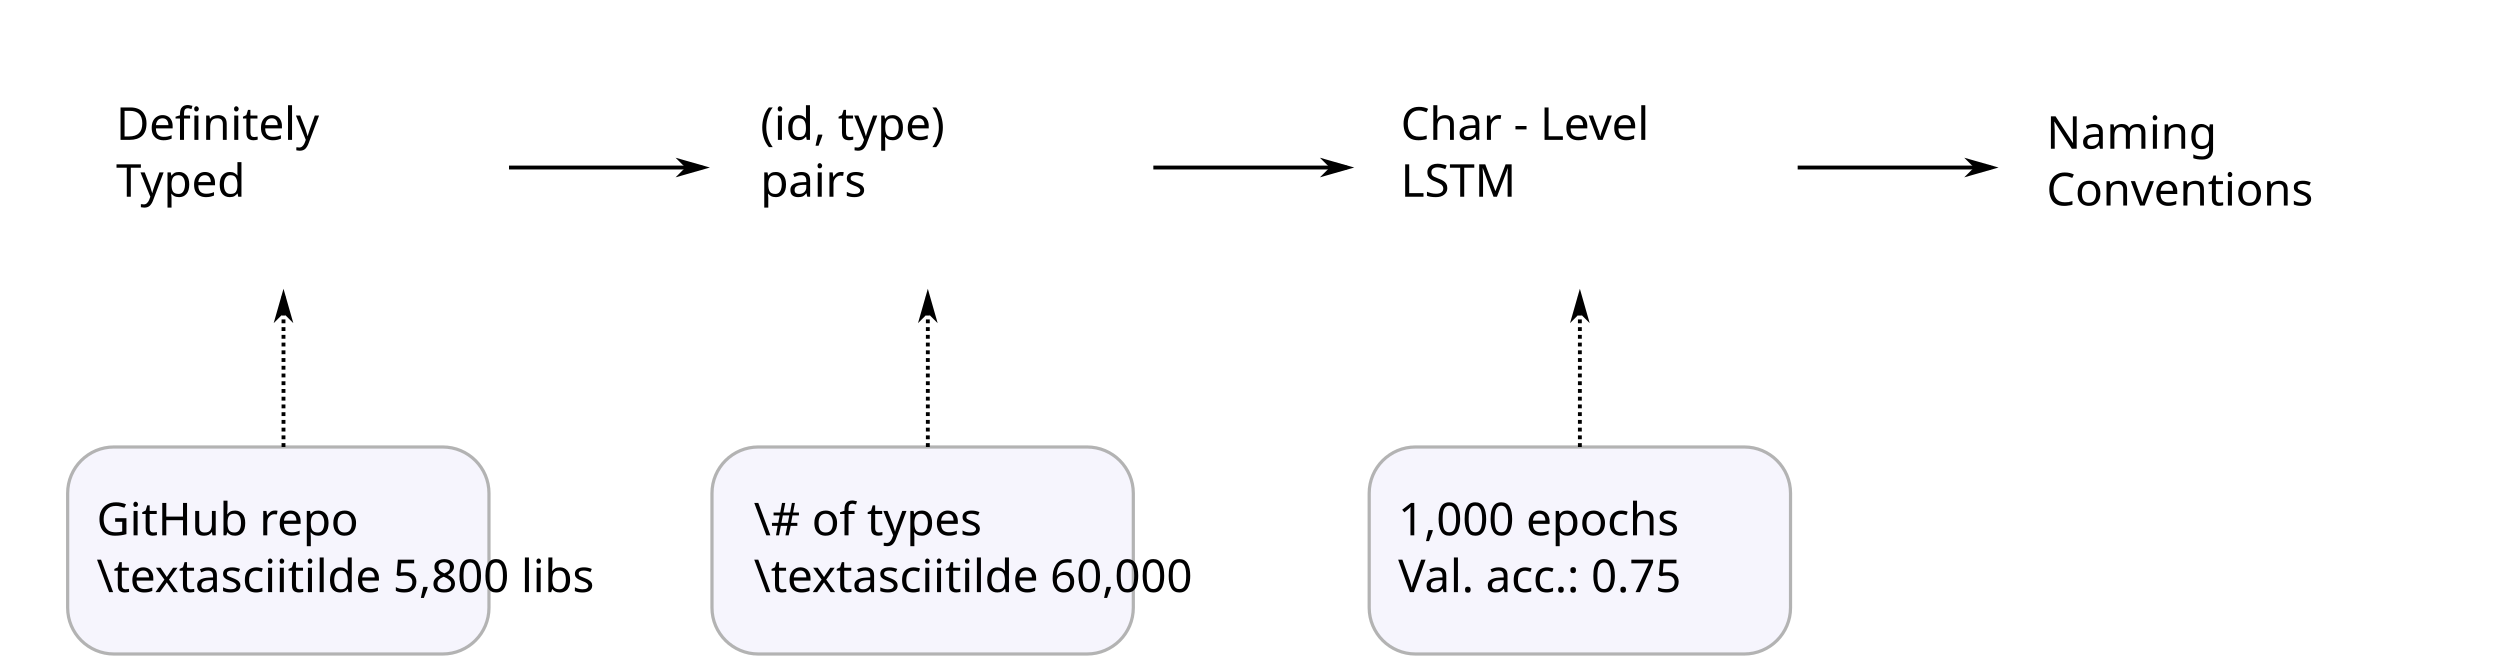
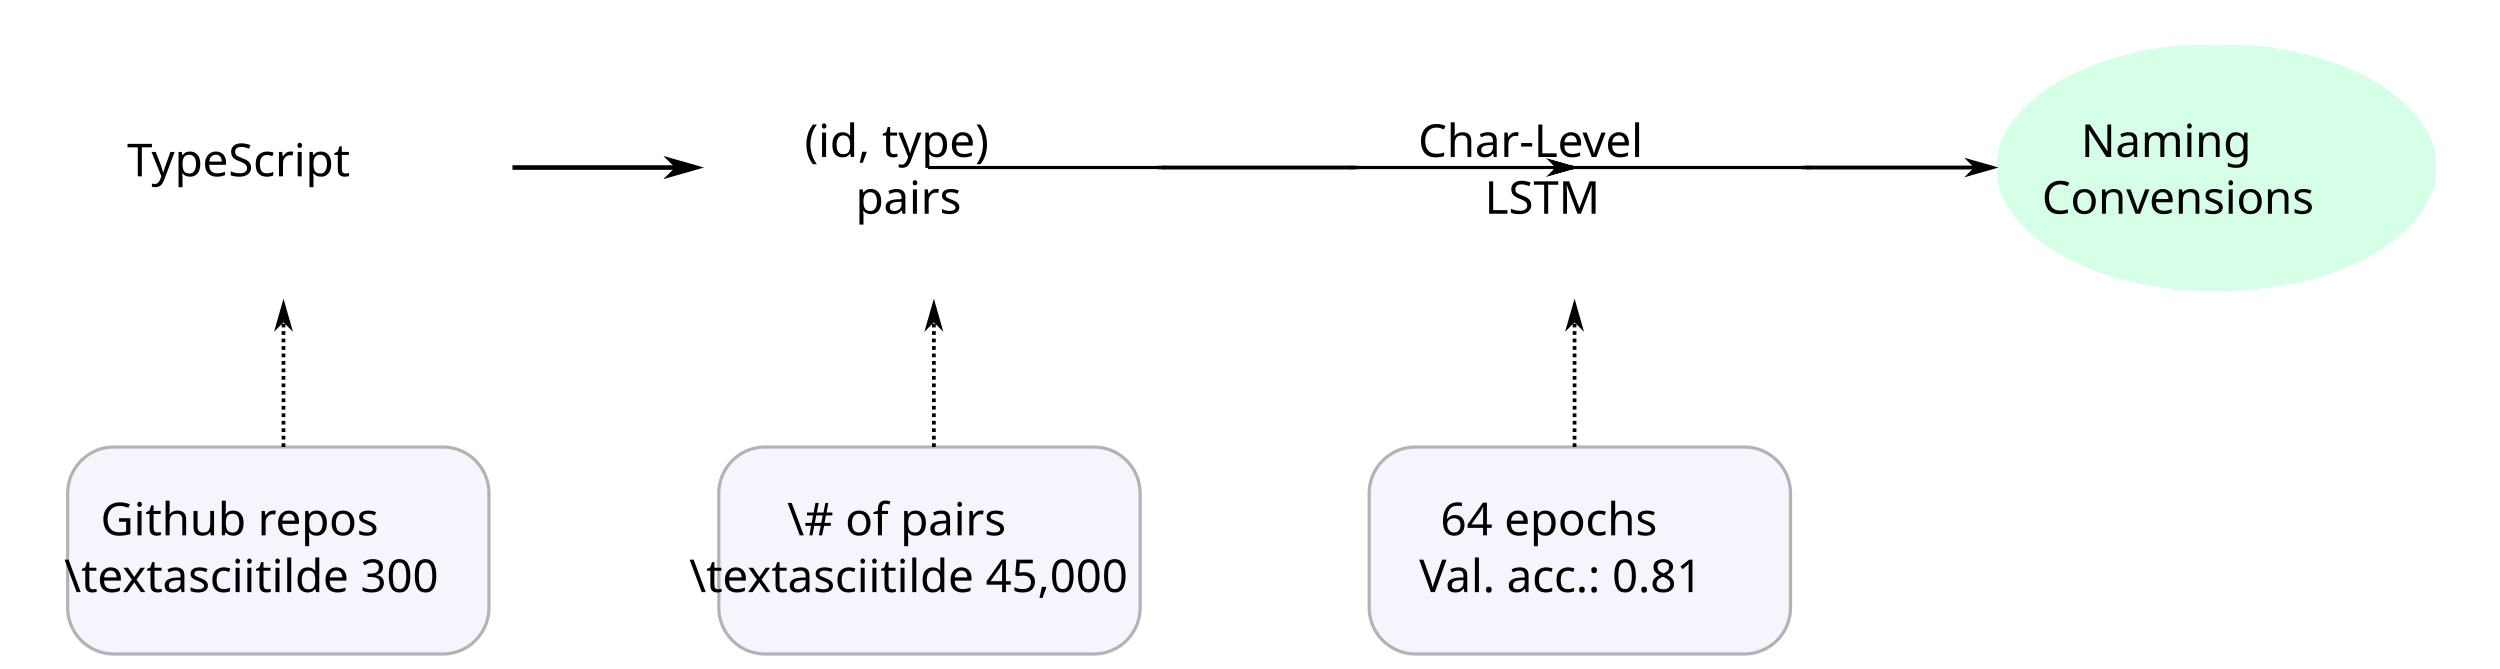
- <svg xmlns="http://www.w3.org/2000/svg" width="194mm" height="51.875mm" viewBox="0 0 194 51.875" version="1.1" id="svg8">
+ <svg xmlns="http://www.w3.org/2000/svg" id="svg8" version="1.1" viewBox="0 0 194 51.875" height="51.875mm" width="194mm">
  <defs id="defs2">
-     <marker style="overflow:visible" id="marker11357" refX="0" refY="0" orient="auto">
-       <path transform="matrix(-0.4,0,0,-0.4,-4,0)" style="fill:#000000;fill-opacity:1;fill-rule:evenodd;stroke:#000000;stroke-width:1pt;stroke-opacity:1" d="M 0,0 5,-5 -12.5,0 5,5 Z" id="path11355" />
-     </marker>
-     <marker style="overflow:visible" id="marker11039" refX="0" refY="0" orient="auto">
-       <path transform="matrix(-0.4,0,0,-0.4,-4,0)" style="fill:#000000;fill-opacity:1;fill-rule:evenodd;stroke:#000000;stroke-width:1pt;stroke-opacity:1" d="M 0,0 5,-5 -12.5,0 5,5 Z" id="path11037" />
-     </marker>
-     <marker style="overflow:visible" id="marker10735" refX="0" refY="0" orient="auto">
-       <path transform="matrix(-0.4,0,0,-0.4,-4,0)" style="fill:#000000;fill-opacity:1;fill-rule:evenodd;stroke:#000000;stroke-width:1pt;stroke-opacity:1" d="M 0,0 5,-5 -12.5,0 5,5 Z" id="path10733" />
-     </marker>
-     <marker style="overflow:visible" id="marker10437" refX="0" refY="0" orient="auto">
-       <path transform="matrix(-0.4,0,0,-0.4,-4,0)" style="fill:#000000;fill-opacity:1;fill-rule:evenodd;stroke:#000000;stroke-width:1pt;stroke-opacity:1" d="M 0,0 5,-5 -12.5,0 5,5 Z" id="path10435" />
-     </marker>
-     <marker style="overflow:visible" id="marker10121" refX="0" refY="0" orient="auto">
-       <path transform="matrix(-0.4,0,0,-0.4,-4,0)" style="fill:#000000;fill-opacity:1;fill-rule:evenodd;stroke:#000000;stroke-width:1pt;stroke-opacity:1" d="M 0,0 5,-5 -12.5,0 5,5 Z" id="path10119" />
-     </marker>
-     <marker orient="auto" refY="0" refX="0" id="marker9189" style="overflow:visible">
-       <path id="path9187" d="M 0,0 5,-5 -12.5,0 5,5 Z" style="fill:#000000;fill-opacity:1;fill-rule:evenodd;stroke:#000000;stroke-width:1pt;stroke-opacity:1" transform="matrix(-0.2,0,0,-0.2,-1.2,0)" />
-     </marker>
-     <marker orient="auto" refY="0" refX="0" id="marker9179" style="overflow:visible">
-       <path id="path9177" d="M 0,0 5,-5 -12.5,0 5,5 Z" style="fill:#000000;fill-opacity:1;fill-rule:evenodd;stroke:#000000;stroke-width:1pt;stroke-opacity:1" transform="matrix(-0.2,0,0,-0.2,-1.2,0)" />
-     </marker>
-     <marker orient="auto" refY="0" refX="0" id="marker8893" style="overflow:visible">
-       <path id="path8891" d="M 0,0 5,-5 -12.5,0 5,5 Z" style="fill:#000000;fill-opacity:1;fill-rule:evenodd;stroke:#000000;stroke-width:1pt;stroke-opacity:1" transform="matrix(-0.2,0,0,-0.2,-1.2,0)" />
-     </marker>
-     <marker orient="auto" refY="0" refX="0" id="marker8613" style="overflow:visible">
-       <path id="path8611" d="M 0,0 5,-5 -12.5,0 5,5 Z" style="fill:#000000;fill-opacity:1;fill-rule:evenodd;stroke:#000000;stroke-width:1pt;stroke-opacity:1" transform="matrix(-0.2,0,0,-0.2,-1.2,0)" />
-     </marker>
-     <marker orient="auto" refY="0" refX="0" id="marker8603" style="overflow:visible">
-       <path id="path8601" d="M 0,0 5,-5 -12.5,0 5,5 Z" style="fill:#000000;fill-opacity:1;fill-rule:evenodd;stroke:#000000;stroke-width:1pt;stroke-opacity:1" transform="matrix(-0.2,0,0,-0.2,-1.2,0)" />
-     </marker>
-     <marker orient="auto" refY="0" refX="0" id="marker8275" style="overflow:visible">
-       <path id="path8273" d="M 0,0 5,-5 -12.5,0 5,5 Z" style="fill:#000000;fill-opacity:1;fill-rule:evenodd;stroke:#000000;stroke-width:1pt;stroke-opacity:1" transform="matrix(-0.4,0,0,-0.4,-4,0)" />
-     </marker>
-     <marker style="overflow:visible" id="marker7827" refX="0" refY="0" orient="auto">
-       <path transform="matrix(-0.4,0,0,-0.4,-4,0)" style="fill:#000000;fill-opacity:1;fill-rule:evenodd;stroke:#000000;stroke-width:1pt;stroke-opacity:1" d="M 0,0 5,-5 -12.5,0 5,5 Z" id="path7825" />
-     </marker>
-     <marker style="overflow:visible" id="marker7565" refX="0" refY="0" orient="auto">
-       <path transform="matrix(-0.4,0,0,-0.4,-4,0)" style="fill:#000000;fill-opacity:1;fill-rule:evenodd;stroke:#000000;stroke-width:1pt;stroke-opacity:1" d="M 0,0 5,-5 -12.5,0 5,5 Z" id="path7563" />
-     </marker>
-     <marker style="overflow:visible" id="marker7059" refX="0" refY="0" orient="auto">
-       <path transform="matrix(-0.4,0,0,-0.4,-4,0)" style="fill:#000000;fill-opacity:1;fill-rule:evenodd;stroke:#000000;stroke-width:1pt;stroke-opacity:1" d="M 0,0 5,-5 -12.5,0 5,5 Z" id="path7057" />
-     </marker>
-     <marker style="overflow:visible" id="marker7049" refX="0" refY="0" orient="auto">
-       <path transform="matrix(-0.4,0,0,-0.4,-4,0)" style="fill:#000000;fill-opacity:1;fill-rule:evenodd;stroke:#000000;stroke-width:1pt;stroke-opacity:1" d="M 0,0 5,-5 -12.5,0 5,5 Z" id="path7047" />
-     </marker>
-     <marker style="overflow:visible" id="marker6555" refX="0" refY="0" orient="auto">
-       <path transform="scale(-0.6)" d="M 8.719,4.034 -2.207,0.016 8.719,-4.002 c -1.745,2.372 -1.735,5.617 -6e-7,8.035 z" style="fill:#000000;fill-opacity:1;fill-rule:evenodd;stroke:#000000;stroke-width:0.625;stroke-linejoin:round;stroke-opacity:1" id="path6553" />
-     </marker>
-     <marker style="overflow:visible" id="marker6323" refX="0" refY="0" orient="auto">
-       <path transform="scale(-0.6)" d="M 8.719,4.034 -2.207,0.016 8.719,-4.002 c -1.745,2.372 -1.735,5.617 -6e-7,8.035 z" style="fill:#000000;fill-opacity:1;fill-rule:evenodd;stroke:#000000;stroke-width:0.625;stroke-linejoin:round;stroke-opacity:1" id="path6321" />
-     </marker>
-     <marker style="overflow:visible" id="marker6097" refX="0" refY="0" orient="auto">
-       <path transform="scale(-0.6)" d="M 8.719,4.034 -2.207,0.016 8.719,-4.002 c -1.745,2.372 -1.735,5.617 -6e-7,8.035 z" style="fill:#000000;fill-opacity:1;fill-rule:evenodd;stroke:#000000;stroke-width:0.625;stroke-linejoin:round;stroke-opacity:1" id="path6095" />
-     </marker>
-     <marker style="overflow:visible" id="marker5877" refX="0" refY="0" orient="auto">
-       <path transform="scale(-0.6)" d="M 8.719,4.034 -2.207,0.016 8.719,-4.002 c -1.745,2.372 -1.735,5.617 -6e-7,8.035 z" style="fill:#000000;fill-opacity:1;fill-rule:evenodd;stroke:#000000;stroke-width:0.625;stroke-linejoin:round;stroke-opacity:1" id="path5875" />
-     </marker>
-     <marker style="overflow:visible" id="marker5867" refX="0" refY="0" orient="auto">
-       <path transform="scale(-0.6)" d="M 8.719,4.034 -2.207,0.016 8.719,-4.002 c -1.745,2.372 -1.735,5.617 -6e-7,8.035 z" style="fill:#000000;fill-opacity:1;fill-rule:evenodd;stroke:#000000;stroke-width:0.625;stroke-linejoin:round;stroke-opacity:1" id="path5865" />
-     </marker>
-     <marker style="overflow:visible" id="marker5435" refX="0" refY="0" orient="auto">
-       <path transform="matrix(-0.2,0,0,-0.2,-1.2,0)" style="fill:#000000;fill-opacity:1;fill-rule:evenodd;stroke:#000000;stroke-width:1pt;stroke-opacity:1" d="M 0,0 5,-5 -12.5,0 5,5 Z" id="path5433" />
-     </marker>
-     <marker style="overflow:visible" id="marker5233" refX="0" refY="0" orient="auto">
-       <path transform="matrix(-0.2,0,0,-0.2,-1.2,0)" style="fill:#000000;fill-opacity:1;fill-rule:evenodd;stroke:#000000;stroke-width:1pt;stroke-opacity:1" d="M 0,0 5,-5 -12.5,0 5,5 Z" id="path5231" />
-     </marker>
-     <marker style="overflow:visible" id="marker5037" refX="0" refY="0" orient="auto">
-       <path transform="matrix(-0.2,0,0,-0.2,-1.2,0)" style="fill:#000000;fill-opacity:1;fill-rule:evenodd;stroke:#000000;stroke-width:1pt;stroke-opacity:1" d="M 0,0 5,-5 -12.5,0 5,5 Z" id="path5035" />
-     </marker>
-     <marker style="overflow:visible" id="marker4847" refX="0" refY="0" orient="auto">
-       <path transform="matrix(-0.2,0,0,-0.2,-1.2,0)" style="fill:#000000;fill-opacity:1;fill-rule:evenodd;stroke:#000000;stroke-width:1pt;stroke-opacity:1" d="M 0,0 5,-5 -12.5,0 5,5 Z" id="path4845" />
-     </marker>
-     <marker style="overflow:visible" id="marker4635" refX="0" refY="0" orient="auto">
-       <path transform="matrix(-0.4,0,0,-0.4,-4,0)" style="fill:#000000;fill-opacity:1;fill-rule:evenodd;stroke:#000000;stroke-width:1pt;stroke-opacity:1" d="M 0,0 5,-5 -12.5,0 5,5 Z" id="path4633" />
-     </marker>
-     <marker style="overflow:visible" id="marker4457" refX="0" refY="0" orient="auto">
-       <path transform="matrix(-0.4,0,0,-0.4,-4,0)" style="fill:#000000;fill-opacity:1;fill-rule:evenodd;stroke:#000000;stroke-width:1pt;stroke-opacity:1" d="M 0,0 5,-5 -12.5,0 5,5 Z" id="path4455" />
-     </marker>
-     <marker style="overflow:visible" id="marker4285" refX="0" refY="0" orient="auto">
-       <path transform="matrix(-0.4,0,0,-0.4,-4,0)" style="fill:#000000;fill-opacity:1;fill-rule:evenodd;stroke:#000000;stroke-width:1pt;stroke-opacity:1" d="M 0,0 5,-5 -12.5,0 5,5 Z" id="path4283" />
-     </marker>
-     <marker style="overflow:visible" id="marker4119" refX="0" refY="0" orient="auto">
-       <path transform="matrix(-0.4,0,0,-0.4,-4,0)" style="fill:#000000;fill-opacity:1;fill-rule:evenodd;stroke:#000000;stroke-width:1pt;stroke-opacity:1" d="M 0,0 5,-5 -12.5,0 5,5 Z" id="path4117" />
-     </marker>
-     <marker style="overflow:visible" id="marker4109" refX="0" refY="0" orient="auto">
-       <path transform="matrix(-0.4,0,0,-0.4,-4,0)" style="fill:#000000;fill-opacity:1;fill-rule:evenodd;stroke:#000000;stroke-width:1pt;stroke-opacity:1" d="M 0,0 5,-5 -12.5,0 5,5 Z" id="path4107" />
-     </marker>
-     <marker orient="auto" refY="0" refX="0" id="marker3783" style="overflow:visible">
-       <path id="path3781" d="M 0,0 5,-5 -12.5,0 5,5 Z" style="fill:#000000;fill-opacity:1;fill-rule:evenodd;stroke:#000000;stroke-width:1pt;stroke-opacity:1" transform="matrix(-0.4,0,0,-0.4,-4,0)" />
-     </marker>
-     <marker orient="auto" refY="0" refX="0" id="marker3635" style="overflow:visible">
-       <path id="path3633" d="M 0,0 5,-5 -12.5,0 5,5 Z" style="fill:#000000;fill-opacity:1;fill-rule:evenodd;stroke:#000000;stroke-width:1pt;stroke-opacity:1" transform="matrix(-0.4,0,0,-0.4,-4,0)" />
-     </marker>
-     <marker orient="auto" refY="0" refX="0" id="marker3493" style="overflow:visible">
-       <path id="path3491" d="M 0,0 5,-5 -12.5,0 5,5 Z" style="fill:#000000;fill-opacity:1;fill-rule:evenodd;stroke:#000000;stroke-width:1pt;stroke-opacity:1" transform="matrix(-0.4,0,0,-0.4,-4,0)" />
-     </marker>
-     <marker orient="auto" refY="0" refX="0" id="marker3357" style="overflow:visible">
-       <path id="path3355" d="M 0,0 5,-5 -12.5,0 5,5 Z" style="fill:#000000;fill-opacity:1;fill-rule:evenodd;stroke:#000000;stroke-width:1pt;stroke-opacity:1" transform="matrix(-0.4,0,0,-0.4,-4,0)" />
-     </marker>
-     <marker orient="auto" refY="0" refX="0" id="marker3347" style="overflow:visible">
-       <path id="path3345" d="M 0,0 5,-5 -12.5,0 5,5 Z" style="fill:#000000;fill-opacity:1;fill-rule:evenodd;stroke:#000000;stroke-width:1pt;stroke-opacity:1" transform="matrix(-0.4,0,0,-0.4,-4,0)" />
-     </marker>
-     <marker style="overflow:visible" id="marker3199" refX="0" refY="0" orient="auto">
-       <path transform="matrix(-0.4,0,0,-0.4,-4,0)" style="fill:#000000;fill-opacity:1;fill-rule:evenodd;stroke:#000000;stroke-width:1pt;stroke-opacity:1" d="M 0,0 5,-5 -12.5,0 5,5 Z" id="path3197" />
-     </marker>
-     <marker style="overflow:visible" id="marker3075" refX="0" refY="0" orient="auto">
-       <path transform="matrix(-0.4,0,0,-0.4,-4,0)" style="fill:#000000;fill-opacity:1;fill-rule:evenodd;stroke:#000000;stroke-width:1pt;stroke-opacity:1" d="M 0,0 5,-5 -12.5,0 5,5 Z" id="path3073" />
-     </marker>
-     <marker style="overflow:visible" id="marker3065" refX="0" refY="0" orient="auto">
-       <path transform="matrix(-0.4,0,0,-0.4,-4,0)" style="fill:#000000;fill-opacity:1;fill-rule:evenodd;stroke:#000000;stroke-width:1pt;stroke-opacity:1" d="M 0,0 5,-5 -12.5,0 5,5 Z" id="path3063" />
-     </marker>
-     <marker style="overflow:visible" id="marker2947" refX="0" refY="0" orient="auto">
-       <path transform="matrix(-0.4,0,0,-0.4,-4,0)" style="fill:#000000;fill-opacity:1;fill-rule:evenodd;stroke:#000000;stroke-width:1pt;stroke-opacity:1" d="M 0,0 5,-5 -12.5,0 5,5 Z" id="path2945" />
-     </marker>
-     <marker style="overflow:visible" id="marker2835" refX="0" refY="0" orient="auto">
-       <path transform="matrix(-0.4,0,0,-0.4,-4,0)" style="fill:#000000;fill-opacity:1;fill-rule:evenodd;stroke:#000000;stroke-width:1pt;stroke-opacity:1" d="M 0,0 5,-5 -12.5,0 5,5 Z" id="path2833" />
-     </marker>
-     <marker orient="auto" refY="0" refX="0" id="marker2711" style="overflow:visible">
-       <path id="path2709" d="M 0,0 5,-5 -12.5,0 5,5 Z" style="fill:#000000;fill-opacity:1;fill-rule:evenodd;stroke:#000000;stroke-width:1pt;stroke-opacity:1" transform="matrix(-0.2,0,0,-0.2,-1.2,0)" />
-     </marker>
-     <marker orient="auto" refY="0" refX="0" id="marker2611" style="overflow:visible">
-       <path id="path2609" d="M 0,0 5,-5 -12.5,0 5,5 Z" style="fill:#000000;fill-opacity:1;fill-rule:evenodd;stroke:#000000;stroke-width:1pt;stroke-opacity:1" transform="matrix(-0.2,0,0,-0.2,-1.2,0)" />
-     </marker>
-     <marker orient="auto" refY="0" refX="0" id="marker2423" style="overflow:visible">
-       <path id="path2421" d="M 0,0 5,-5 -12.5,0 5,5 Z" style="fill:#000000;fill-opacity:1;fill-rule:evenodd;stroke:#000000;stroke-width:1pt;stroke-opacity:1" transform="matrix(-0.2,0,0,-0.2,-1.2,0)" />
-     </marker>
-     <marker orient="auto" refY="0" refX="0" id="marker2413" style="overflow:visible">
-       <path id="path2411" d="M 0,0 5,-5 -12.5,0 5,5 Z" style="fill:#000000;fill-opacity:1;fill-rule:evenodd;stroke:#000000;stroke-width:1pt;stroke-opacity:1" transform="matrix(-0.2,0,0,-0.2,-1.2,0)" />
-     </marker>
-     <marker style="overflow:visible" id="marker2361" refX="0" refY="0" orient="auto">
-       <path transform="matrix(-0.2,0,0,-0.2,-1.2,0)" style="fill:#000000;fill-opacity:1;fill-rule:evenodd;stroke:#000000;stroke-width:1pt;stroke-opacity:1" d="M 0,0 5,-5 -12.5,0 5,5 Z" id="path2359" />
-     </marker>
-     <marker style="overflow:visible" id="marker2133" refX="0" refY="0" orient="auto">
-       <path transform="matrix(-0.2,0,0,-0.2,-1.2,0)" style="fill:#000000;fill-opacity:1;fill-rule:evenodd;stroke:#000000;stroke-width:1pt;stroke-opacity:1" d="M 0,0 5,-5 -12.5,0 5,5 Z" id="path2131" />
-     </marker>
-     <marker style="overflow:visible" id="marker2063" refX="0" refY="0" orient="auto">
-       <path transform="matrix(-0.2,0,0,-0.2,-1.2,0)" style="fill:#000000;fill-opacity:1;fill-rule:evenodd;stroke:#000000;stroke-width:1pt;stroke-opacity:1" d="M 0,0 5,-5 -12.5,0 5,5 Z" id="path2061" />
-     </marker>
-     <marker style="overflow:visible" id="marker1999" refX="0" refY="0" orient="auto">
-       <path transform="matrix(-0.2,0,0,-0.2,-1.2,0)" style="fill:#000000;fill-opacity:1;fill-rule:evenodd;stroke:#000000;stroke-width:1pt;stroke-opacity:1" d="M 0,0 5,-5 -12.5,0 5,5 Z" id="path1997" />
-     </marker>
-     <marker style="overflow:visible" id="marker1525" refX="0" refY="0" orient="auto">
-       <path transform="matrix(-0.4,0,0,-0.4,-4,0)" style="fill:#000000;fill-opacity:1;fill-rule:evenodd;stroke:#000000;stroke-width:1pt;stroke-opacity:1" d="M 0,0 5,-5 -12.5,0 5,5 Z" id="path1523" />
-     </marker>
-     <marker style="overflow:visible" id="marker1491" refX="0" refY="0" orient="auto">
-       <path transform="matrix(-0.4,0,0,-0.4,-4,0)" style="fill:#000000;fill-opacity:1;fill-rule:evenodd;stroke:#000000;stroke-width:1pt;stroke-opacity:1" d="M 0,0 5,-5 -12.5,0 5,5 Z" id="path1489" />
-     </marker>
-     <marker orient="auto" refY="0" refX="0" id="marker1421" style="overflow:visible">
-       <path id="path1419" d="M 0,0 5,-5 -12.5,0 5,5 Z" style="fill:#000000;fill-opacity:1;fill-rule:evenodd;stroke:#000000;stroke-width:1pt;stroke-opacity:1" transform="matrix(-0.4,0,0,-0.4,-4,0)" />
-     </marker>
-     <marker orient="auto" refY="0" refX="0" id="Arrow1Mend" style="overflow:visible">
-       <path id="path1138" d="M 0,0 5,-5 -12.5,0 5,5 Z" style="fill:#000000;fill-opacity:1;fill-rule:evenodd;stroke:#000000;stroke-width:1pt;stroke-opacity:1" transform="matrix(-0.4,0,0,-0.4,-4,0)" />
-     </marker>
-     <filter style="color-interpolation-filters:sRGB" id="filter1882">
-       <feBlend mode="overlay" in2="BackgroundImage" id="feBlend1884" />
-     </filter>
-     <filter style="color-interpolation-filters:sRGB" id="filter1882-6">
-       <feBlend mode="overlay" in2="BackgroundImage" id="feBlend1884-2" />
-     </filter>
-     <filter style="color-interpolation-filters:sRGB" id="filter1882-6-1">
-       <feBlend mode="overlay" in2="BackgroundImage" id="feBlend1884-2-2" />
-     </filter>
-     <filter style="color-interpolation-filters:sRGB" id="filter1882-6-1-0">
-       <feBlend mode="overlay" in2="BackgroundImage" id="feBlend1884-2-2-9" />
-     </filter>
+     <marker orient="auto" refY="0" refX="0" id="marker11357" style="overflow:visible">
+       <path id="path11355" d="M 0,0 5,-5 -12.5,0 5,5 Z" style="fill:#000000;fill-opacity:1;fill-rule:evenodd;stroke:#000000;stroke-width:1pt;stroke-opacity:1" transform="matrix(-0.4,0,0,-0.4,-4,0)" />
+     </marker>
+     <marker orient="auto" refY="0" refX="0" id="marker11039" style="overflow:visible">
+       <path id="path11037" d="M 0,0 5,-5 -12.5,0 5,5 Z" style="fill:#000000;fill-opacity:1;fill-rule:evenodd;stroke:#000000;stroke-width:1pt;stroke-opacity:1" transform="matrix(-0.4,0,0,-0.4,-4,0)" />
+     </marker>
+     <marker orient="auto" refY="0" refX="0" id="marker10735" style="overflow:visible">
+       <path id="path10733" d="M 0,0 5,-5 -12.5,0 5,5 Z" style="fill:#000000;fill-opacity:1;fill-rule:evenodd;stroke:#000000;stroke-width:1pt;stroke-opacity:1" transform="matrix(-0.4,0,0,-0.4,-4,0)" />
+     </marker>
+     <marker orient="auto" refY="0" refX="0" id="marker10437" style="overflow:visible">
+       <path id="path10435" d="M 0,0 5,-5 -12.5,0 5,5 Z" style="fill:#000000;fill-opacity:1;fill-rule:evenodd;stroke:#000000;stroke-width:1pt;stroke-opacity:1" transform="matrix(-0.4,0,0,-0.4,-4,0)" />
+     </marker>
+     <marker orient="auto" refY="0" refX="0" id="marker10121" style="overflow:visible">
+       <path id="path10119" d="M 0,0 5,-5 -12.5,0 5,5 Z" style="fill:#000000;fill-opacity:1;fill-rule:evenodd;stroke:#000000;stroke-width:1pt;stroke-opacity:1" transform="matrix(-0.4,0,0,-0.4,-4,0)" />
+     </marker>
+     <marker style="overflow:visible" id="marker9189" refX="0" refY="0" orient="auto">
+       <path transform="matrix(-0.2,0,0,-0.2,-1.2,0)" style="fill:#000000;fill-opacity:1;fill-rule:evenodd;stroke:#000000;stroke-width:1pt;stroke-opacity:1" d="M 0,0 5,-5 -12.5,0 5,5 Z" id="path9187" />
+     </marker>
+     <marker style="overflow:visible" id="marker9179" refX="0" refY="0" orient="auto">
+       <path transform="matrix(-0.2,0,0,-0.2,-1.2,0)" style="fill:#000000;fill-opacity:1;fill-rule:evenodd;stroke:#000000;stroke-width:1pt;stroke-opacity:1" d="M 0,0 5,-5 -12.5,0 5,5 Z" id="path9177" />
+     </marker>
+     <marker style="overflow:visible" id="marker8893" refX="0" refY="0" orient="auto">
+       <path transform="matrix(-0.2,0,0,-0.2,-1.2,0)" style="fill:#000000;fill-opacity:1;fill-rule:evenodd;stroke:#000000;stroke-width:1pt;stroke-opacity:1" d="M 0,0 5,-5 -12.5,0 5,5 Z" id="path8891" />
+     </marker>
+     <marker style="overflow:visible" id="marker8613" refX="0" refY="0" orient="auto">
+       <path transform="matrix(-0.2,0,0,-0.2,-1.2,0)" style="fill:#000000;fill-opacity:1;fill-rule:evenodd;stroke:#000000;stroke-width:1pt;stroke-opacity:1" d="M 0,0 5,-5 -12.5,0 5,5 Z" id="path8611" />
+     </marker>
+     <marker style="overflow:visible" id="marker8603" refX="0" refY="0" orient="auto">
+       <path transform="matrix(-0.2,0,0,-0.2,-1.2,0)" style="fill:#000000;fill-opacity:1;fill-rule:evenodd;stroke:#000000;stroke-width:1pt;stroke-opacity:1" d="M 0,0 5,-5 -12.5,0 5,5 Z" id="path8601" />
+     </marker>
+     <marker style="overflow:visible" id="marker8275" refX="0" refY="0" orient="auto">
+       <path transform="matrix(-0.4,0,0,-0.4,-4,0)" style="fill:#000000;fill-opacity:1;fill-rule:evenodd;stroke:#000000;stroke-width:1pt;stroke-opacity:1" d="M 0,0 5,-5 -12.5,0 5,5 Z" id="path8273" />
+     </marker>
+     <marker orient="auto" refY="0" refX="0" id="marker7827" style="overflow:visible">
+       <path id="path7825" d="M 0,0 5,-5 -12.5,0 5,5 Z" style="fill:#000000;fill-opacity:1;fill-rule:evenodd;stroke:#000000;stroke-width:1pt;stroke-opacity:1" transform="matrix(-0.4,0,0,-0.4,-4,0)" />
+     </marker>
+     <marker orient="auto" refY="0" refX="0" id="marker7565" style="overflow:visible">
+       <path id="path7563" d="M 0,0 5,-5 -12.5,0 5,5 Z" style="fill:#000000;fill-opacity:1;fill-rule:evenodd;stroke:#000000;stroke-width:1pt;stroke-opacity:1" transform="matrix(-0.4,0,0,-0.4,-4,0)" />
+     </marker>
+     <marker orient="auto" refY="0" refX="0" id="marker7059" style="overflow:visible">
+       <path id="path7057" d="M 0,0 5,-5 -12.5,0 5,5 Z" style="fill:#000000;fill-opacity:1;fill-rule:evenodd;stroke:#000000;stroke-width:1pt;stroke-opacity:1" transform="matrix(-0.4,0,0,-0.4,-4,0)" />
+     </marker>
+     <marker orient="auto" refY="0" refX="0" id="marker7049" style="overflow:visible">
+       <path id="path7047" d="M 0,0 5,-5 -12.5,0 5,5 Z" style="fill:#000000;fill-opacity:1;fill-rule:evenodd;stroke:#000000;stroke-width:1pt;stroke-opacity:1" transform="matrix(-0.4,0,0,-0.4,-4,0)" />
+     </marker>
+     <marker orient="auto" refY="0" refX="0" id="marker6555" style="overflow:visible">
+       <path id="path6553" style="fill:#000000;fill-opacity:1;fill-rule:evenodd;stroke:#000000;stroke-width:0.625;stroke-linejoin:round;stroke-opacity:1" d="M 8.719,4.034 -2.207,0.016 8.719,-4.002 c -1.745,2.372 -1.735,5.617 -6e-7,8.035 z" transform="scale(-0.6)" />
+     </marker>
+     <marker orient="auto" refY="0" refX="0" id="marker6323" style="overflow:visible">
+       <path id="path6321" style="fill:#000000;fill-opacity:1;fill-rule:evenodd;stroke:#000000;stroke-width:0.625;stroke-linejoin:round;stroke-opacity:1" d="M 8.719,4.034 -2.207,0.016 8.719,-4.002 c -1.745,2.372 -1.735,5.617 -6e-7,8.035 z" transform="scale(-0.6)" />
+     </marker>
+     <marker orient="auto" refY="0" refX="0" id="marker6097" style="overflow:visible">
+       <path id="path6095" style="fill:#000000;fill-opacity:1;fill-rule:evenodd;stroke:#000000;stroke-width:0.625;stroke-linejoin:round;stroke-opacity:1" d="M 8.719,4.034 -2.207,0.016 8.719,-4.002 c -1.745,2.372 -1.735,5.617 -6e-7,8.035 z" transform="scale(-0.6)" />
+     </marker>
+     <marker orient="auto" refY="0" refX="0" id="marker5877" style="overflow:visible">
+       <path id="path5875" style="fill:#000000;fill-opacity:1;fill-rule:evenodd;stroke:#000000;stroke-width:0.625;stroke-linejoin:round;stroke-opacity:1" d="M 8.719,4.034 -2.207,0.016 8.719,-4.002 c -1.745,2.372 -1.735,5.617 -6e-7,8.035 z" transform="scale(-0.6)" />
+     </marker>
+     <marker orient="auto" refY="0" refX="0" id="marker5867" style="overflow:visible">
+       <path id="path5865" style="fill:#000000;fill-opacity:1;fill-rule:evenodd;stroke:#000000;stroke-width:0.625;stroke-linejoin:round;stroke-opacity:1" d="M 8.719,4.034 -2.207,0.016 8.719,-4.002 c -1.745,2.372 -1.735,5.617 -6e-7,8.035 z" transform="scale(-0.6)" />
+     </marker>
+     <marker orient="auto" refY="0" refX="0" id="marker5435" style="overflow:visible">
+       <path id="path5433" d="M 0,0 5,-5 -12.5,0 5,5 Z" style="fill:#000000;fill-opacity:1;fill-rule:evenodd;stroke:#000000;stroke-width:1pt;stroke-opacity:1" transform="matrix(-0.2,0,0,-0.2,-1.2,0)" />
+     </marker>
+     <marker orient="auto" refY="0" refX="0" id="marker5233" style="overflow:visible">
+       <path id="path5231" d="M 0,0 5,-5 -12.5,0 5,5 Z" style="fill:#000000;fill-opacity:1;fill-rule:evenodd;stroke:#000000;stroke-width:1pt;stroke-opacity:1" transform="matrix(-0.2,0,0,-0.2,-1.2,0)" />
+     </marker>
+     <marker orient="auto" refY="0" refX="0" id="marker5037" style="overflow:visible">
+       <path id="path5035" d="M 0,0 5,-5 -12.5,0 5,5 Z" style="fill:#000000;fill-opacity:1;fill-rule:evenodd;stroke:#000000;stroke-width:1pt;stroke-opacity:1" transform="matrix(-0.2,0,0,-0.2,-1.2,0)" />
+     </marker>
+     <marker orient="auto" refY="0" refX="0" id="marker4847" style="overflow:visible">
+       <path id="path4845" d="M 0,0 5,-5 -12.5,0 5,5 Z" style="fill:#000000;fill-opacity:1;fill-rule:evenodd;stroke:#000000;stroke-width:1pt;stroke-opacity:1" transform="matrix(-0.2,0,0,-0.2,-1.2,0)" />
+     </marker>
+     <marker orient="auto" refY="0" refX="0" id="marker4635" style="overflow:visible">
+       <path id="path4633" d="M 0,0 5,-5 -12.5,0 5,5 Z" style="fill:#000000;fill-opacity:1;fill-rule:evenodd;stroke:#000000;stroke-width:1pt;stroke-opacity:1" transform="matrix(-0.4,0,0,-0.4,-4,0)" />
+     </marker>
+     <marker orient="auto" refY="0" refX="0" id="marker4457" style="overflow:visible">
+       <path id="path4455" d="M 0,0 5,-5 -12.5,0 5,5 Z" style="fill:#000000;fill-opacity:1;fill-rule:evenodd;stroke:#000000;stroke-width:1pt;stroke-opacity:1" transform="matrix(-0.4,0,0,-0.4,-4,0)" />
+     </marker>
+     <marker orient="auto" refY="0" refX="0" id="marker4285" style="overflow:visible">
+       <path id="path4283" d="M 0,0 5,-5 -12.5,0 5,5 Z" style="fill:#000000;fill-opacity:1;fill-rule:evenodd;stroke:#000000;stroke-width:1pt;stroke-opacity:1" transform="matrix(-0.4,0,0,-0.4,-4,0)" />
+     </marker>
+     <marker orient="auto" refY="0" refX="0" id="marker4119" style="overflow:visible">
+       <path id="path4117" d="M 0,0 5,-5 -12.5,0 5,5 Z" style="fill:#000000;fill-opacity:1;fill-rule:evenodd;stroke:#000000;stroke-width:1pt;stroke-opacity:1" transform="matrix(-0.4,0,0,-0.4,-4,0)" />
+     </marker>
+     <marker orient="auto" refY="0" refX="0" id="marker4109" style="overflow:visible">
+       <path id="path4107" d="M 0,0 5,-5 -12.5,0 5,5 Z" style="fill:#000000;fill-opacity:1;fill-rule:evenodd;stroke:#000000;stroke-width:1pt;stroke-opacity:1" transform="matrix(-0.4,0,0,-0.4,-4,0)" />
+     </marker>
+     <marker style="overflow:visible" id="marker3783" refX="0" refY="0" orient="auto">
+       <path transform="matrix(-0.4,0,0,-0.4,-4,0)" style="fill:#000000;fill-opacity:1;fill-rule:evenodd;stroke:#000000;stroke-width:1pt;stroke-opacity:1" d="M 0,0 5,-5 -12.5,0 5,5 Z" id="path3781" />
+     </marker>
+     <marker style="overflow:visible" id="marker3635" refX="0" refY="0" orient="auto">
+       <path transform="matrix(-0.4,0,0,-0.4,-4,0)" style="fill:#000000;fill-opacity:1;fill-rule:evenodd;stroke:#000000;stroke-width:1pt;stroke-opacity:1" d="M 0,0 5,-5 -12.5,0 5,5 Z" id="path3633" />
+     </marker>
+     <marker style="overflow:visible" id="marker3493" refX="0" refY="0" orient="auto">
+       <path transform="matrix(-0.4,0,0,-0.4,-4,0)" style="fill:#000000;fill-opacity:1;fill-rule:evenodd;stroke:#000000;stroke-width:1pt;stroke-opacity:1" d="M 0,0 5,-5 -12.5,0 5,5 Z" id="path3491" />
+     </marker>
+     <marker style="overflow:visible" id="marker3357" refX="0" refY="0" orient="auto">
+       <path transform="matrix(-0.4,0,0,-0.4,-4,0)" style="fill:#000000;fill-opacity:1;fill-rule:evenodd;stroke:#000000;stroke-width:1pt;stroke-opacity:1" d="M 0,0 5,-5 -12.5,0 5,5 Z" id="path3355" />
+     </marker>
+     <marker style="overflow:visible" id="marker3347" refX="0" refY="0" orient="auto">
+       <path transform="matrix(-0.4,0,0,-0.4,-4,0)" style="fill:#000000;fill-opacity:1;fill-rule:evenodd;stroke:#000000;stroke-width:1pt;stroke-opacity:1" d="M 0,0 5,-5 -12.5,0 5,5 Z" id="path3345" />
+     </marker>
+     <marker orient="auto" refY="0" refX="0" id="marker3199" style="overflow:visible">
+       <path id="path3197" d="M 0,0 5,-5 -12.5,0 5,5 Z" style="fill:#000000;fill-opacity:1;fill-rule:evenodd;stroke:#000000;stroke-width:1pt;stroke-opacity:1" transform="matrix(-0.4,0,0,-0.4,-4,0)" />
+     </marker>
+     <marker orient="auto" refY="0" refX="0" id="marker3075" style="overflow:visible">
+       <path id="path3073" d="M 0,0 5,-5 -12.5,0 5,5 Z" style="fill:#000000;fill-opacity:1;fill-rule:evenodd;stroke:#000000;stroke-width:1pt;stroke-opacity:1" transform="matrix(-0.4,0,0,-0.4,-4,0)" />
+     </marker>
+     <marker orient="auto" refY="0" refX="0" id="marker3065" style="overflow:visible">
+       <path id="path3063" d="M 0,0 5,-5 -12.5,0 5,5 Z" style="fill:#000000;fill-opacity:1;fill-rule:evenodd;stroke:#000000;stroke-width:1pt;stroke-opacity:1" transform="matrix(-0.4,0,0,-0.4,-4,0)" />
+     </marker>
+     <marker orient="auto" refY="0" refX="0" id="marker2947" style="overflow:visible">
+       <path id="path2945" d="M 0,0 5,-5 -12.5,0 5,5 Z" style="fill:#000000;fill-opacity:1;fill-rule:evenodd;stroke:#000000;stroke-width:1pt;stroke-opacity:1" transform="matrix(-0.4,0,0,-0.4,-4,0)" />
+     </marker>
+     <marker orient="auto" refY="0" refX="0" id="marker2835" style="overflow:visible">
+       <path id="path2833" d="M 0,0 5,-5 -12.5,0 5,5 Z" style="fill:#000000;fill-opacity:1;fill-rule:evenodd;stroke:#000000;stroke-width:1pt;stroke-opacity:1" transform="matrix(-0.4,0,0,-0.4,-4,0)" />
+     </marker>
+     <marker style="overflow:visible" id="marker2711" refX="0" refY="0" orient="auto">
+       <path transform="matrix(-0.2,0,0,-0.2,-1.2,0)" style="fill:#000000;fill-opacity:1;fill-rule:evenodd;stroke:#000000;stroke-width:1pt;stroke-opacity:1" d="M 0,0 5,-5 -12.5,0 5,5 Z" id="path2709" />
+     </marker>
+     <marker style="overflow:visible" id="marker2611" refX="0" refY="0" orient="auto">
+       <path transform="matrix(-0.2,0,0,-0.2,-1.2,0)" style="fill:#000000;fill-opacity:1;fill-rule:evenodd;stroke:#000000;stroke-width:1pt;stroke-opacity:1" d="M 0,0 5,-5 -12.5,0 5,5 Z" id="path2609" />
+     </marker>
+     <marker style="overflow:visible" id="marker2423" refX="0" refY="0" orient="auto">
+       <path transform="matrix(-0.2,0,0,-0.2,-1.2,0)" style="fill:#000000;fill-opacity:1;fill-rule:evenodd;stroke:#000000;stroke-width:1pt;stroke-opacity:1" d="M 0,0 5,-5 -12.5,0 5,5 Z" id="path2421" />
+     </marker>
+     <marker style="overflow:visible" id="marker2413" refX="0" refY="0" orient="auto">
+       <path transform="matrix(-0.2,0,0,-0.2,-1.2,0)" style="fill:#000000;fill-opacity:1;fill-rule:evenodd;stroke:#000000;stroke-width:1pt;stroke-opacity:1" d="M 0,0 5,-5 -12.5,0 5,5 Z" id="path2411" />
+     </marker>
+     <marker orient="auto" refY="0" refX="0" id="marker2361" style="overflow:visible">
+       <path id="path2359" d="M 0,0 5,-5 -12.5,0 5,5 Z" style="fill:#000000;fill-opacity:1;fill-rule:evenodd;stroke:#000000;stroke-width:1pt;stroke-opacity:1" transform="matrix(-0.2,0,0,-0.2,-1.2,0)" />
+     </marker>
+     <marker orient="auto" refY="0" refX="0" id="marker2133" style="overflow:visible">
+       <path id="path2131" d="M 0,0 5,-5 -12.5,0 5,5 Z" style="fill:#000000;fill-opacity:1;fill-rule:evenodd;stroke:#000000;stroke-width:1pt;stroke-opacity:1" transform="matrix(-0.2,0,0,-0.2,-1.2,0)" />
+     </marker>
+     <marker orient="auto" refY="0" refX="0" id="marker2063" style="overflow:visible">
+       <path id="path2061" d="M 0,0 5,-5 -12.5,0 5,5 Z" style="fill:#000000;fill-opacity:1;fill-rule:evenodd;stroke:#000000;stroke-width:1pt;stroke-opacity:1" transform="matrix(-0.2,0,0,-0.2,-1.2,0)" />
+     </marker>
+     <marker orient="auto" refY="0" refX="0" id="marker1999" style="overflow:visible">
+       <path id="path1997" d="M 0,0 5,-5 -12.5,0 5,5 Z" style="fill:#000000;fill-opacity:1;fill-rule:evenodd;stroke:#000000;stroke-width:1pt;stroke-opacity:1" transform="matrix(-0.2,0,0,-0.2,-1.2,0)" />
+     </marker>
+     <marker orient="auto" refY="0" refX="0" id="marker1525" style="overflow:visible">
+       <path id="path1523" d="M 0,0 5,-5 -12.5,0 5,5 Z" style="fill:#000000;fill-opacity:1;fill-rule:evenodd;stroke:#000000;stroke-width:1pt;stroke-opacity:1" transform="matrix(-0.4,0,0,-0.4,-4,0)" />
+     </marker>
+     <marker orient="auto" refY="0" refX="0" id="marker1491" style="overflow:visible">
+       <path id="path1489" d="M 0,0 5,-5 -12.5,0 5,5 Z" style="fill:#000000;fill-opacity:1;fill-rule:evenodd;stroke:#000000;stroke-width:1pt;stroke-opacity:1" transform="matrix(-0.4,0,0,-0.4,-4,0)" />
+     </marker>
+     <marker style="overflow:visible" id="marker1421" refX="0" refY="0" orient="auto">
+       <path transform="matrix(-0.4,0,0,-0.4,-4,0)" style="fill:#000000;fill-opacity:1;fill-rule:evenodd;stroke:#000000;stroke-width:1pt;stroke-opacity:1" d="M 0,0 5,-5 -12.5,0 5,5 Z" id="path1419" />
+     </marker>
+     <marker style="overflow:visible" id="Arrow1Mend" refX="0" refY="0" orient="auto">
+       <path transform="matrix(-0.4,0,0,-0.4,-4,0)" style="fill:#000000;fill-opacity:1;fill-rule:evenodd;stroke:#000000;stroke-width:1pt;stroke-opacity:1" d="M 0,0 5,-5 -12.5,0 5,5 Z" id="path1138" />
+     </marker>
+     <filter id="filter1882" style="color-interpolation-filters:sRGB">
+       <feBlend id="feBlend1884" in2="BackgroundImage" mode="overlay" />
+     </filter>
+     <filter id="filter1882-6-1-0" style="color-interpolation-filters:sRGB">
+       <feBlend id="feBlend1884-2-2-9" in2="BackgroundImage" mode="overlay" />
+     </filter>
+     <filter style="color-interpolation-filters:sRGB" id="filter1882-3">
+       <feBlend mode="overlay" in2="BackgroundImage" id="feBlend1884-6" />
+     </filter>
+     <marker orient="auto" refY="0" refX="0" id="marker8275-5" style="overflow:visible">
+       <path id="path8273-3" d="M 0,0 5,-5 -12.5,0 5,5 Z" style="fill:#000000;fill-opacity:1;fill-rule:evenodd;stroke:#000000;stroke-width:1pt;stroke-opacity:1" transform="matrix(-0.4,0,0,-0.4,-4,0)" />
+     </marker>
+     <filter id="filter1882-3-9" style="color-interpolation-filters:sRGB">
+       <feBlend id="feBlend1884-6-1" in2="BackgroundImage" mode="overlay" />
+     </filter>
+     <marker style="overflow:visible" id="marker8275-5-3" refX="0" refY="0" orient="auto">
+       <path transform="matrix(-0.4,0,0,-0.4,-4,0)" style="fill:#000000;fill-opacity:1;fill-rule:evenodd;stroke:#000000;stroke-width:1pt;stroke-opacity:1" d="M 0,0 5,-5 -12.5,0 5,5 Z" id="path8273-3-6" />
+     </marker>
  </defs>
-   <g id="layer1" transform="translate(2.10761,-273.1076)">
-     <rect style="fill:#dfbdb5;fill-opacity:1;stroke:#000000;stroke-width:0.497;stroke-miterlimit:4;stroke-dasharray:none;stroke-opacity:0.247;filter:url(#filter1882);enable-background:new" id="rect10-6-0-3-65-8" width="25" height="15" x="10" y="182" ry="3.402" rx="4.158" transform="matrix(1.4,0,0,1.333333,-11.60761,33.44098)" />
-     <text xml:space="preserve" style="font-style:normal;font-weight:normal;font-size:3.528px;line-height:1.25;font-family:sans-serif;letter-spacing:0px;word-spacing:0px;fill:#000000;fill-opacity:1;stroke:none;stroke-width:0.265" x="6.903" y="283.964" id="text821">
-       <tspan id="tspan819" x="6.903" y="283.964" style="stroke-width:0.265">Definitely</tspan>
-       <tspan x="6.903" y="288.374" style="stroke-width:0.265" id="tspan823">Typed</tspan>
-     </text>
-     <rect style="fill:#dfbdb5;fill-opacity:1;stroke:#000000;stroke-width:0.497;stroke-miterlimit:4;stroke-dasharray:none;stroke-opacity:0.247;filter:url(#filter1882-6);enable-background:new" id="rect10-6-0-3-65-8-9" width="25" height="15" x="10" y="182" ry="3.402" rx="4.158" transform="matrix(1.4,0,0,1.333333,38.39239,33.44098)" />
-     <rect style="fill:#dfbdb5;fill-opacity:1;stroke:#000000;stroke-width:0.497;stroke-miterlimit:4;stroke-dasharray:none;stroke-opacity:0.247;filter:url(#filter1882-6-1);enable-background:new" id="rect10-6-0-3-65-8-9-7" width="25" height="15" x="10" y="182" ry="3.402" rx="4.158" transform="matrix(1.4,0,0,1.333333,88.39239,33.44098)" />
-     <rect style="fill:#6abb64;fill-opacity:0.502;stroke:#000000;stroke-width:0.497;stroke-miterlimit:4;stroke-dasharray:none;stroke-opacity:0.247;filter:url(#filter1882-6-1-0);enable-background:new" id="rect10-6-0-3-65-8-9-7-3" width="25" height="15" x="10" y="182" ry="7.5" rx="12.5" transform="matrix(1.4,0,0,1.333333,138.3924,33.44098)" />
-     <text xml:space="preserve" style="font-style:normal;font-weight:normal;font-size:3.528px;line-height:1.25;font-family:sans-serif;letter-spacing:0px;word-spacing:0px;fill:#000000;fill-opacity:1;stroke:none;stroke-width:0.265" x="156.698" y="284.648" id="text821-5">
-       <tspan x="156.698" y="284.648" style="stroke-width:0.265" id="tspan823-5">Naming</tspan>
-       <tspan x="156.698" y="289.058" style="stroke-width:0.265" id="tspan893">Conventions</tspan>
-     </text>
-     <text xml:space="preserve" style="font-style:normal;font-weight:normal;font-size:3.528px;line-height:1.25;font-family:sans-serif;letter-spacing:0px;word-spacing:0px;fill:#000000;fill-opacity:1;stroke:none;stroke-width:0.265" x="56.903" y="283.964" id="text821-6">
-       <tspan x="56.903" y="283.964" style="stroke-width:0.265" id="tspan823-6">(id, type)</tspan>
-       <tspan x="56.903" y="288.374" style="stroke-width:0.265" id="tspan1010">pairs</tspan>
-     </text>
-     <text xml:space="preserve" style="font-style:normal;font-weight:normal;font-size:3.528px;line-height:1.25;font-family:sans-serif;letter-spacing:0px;word-spacing:0px;fill:#000000;fill-opacity:1;stroke:none;stroke-width:0.265" x="106.589" y="283.964" id="text821-6-2">
-       <tspan x="106.589" y="283.964" style="stroke-width:0.265" id="tspan1010-1">Char - Level</tspan>
-       <tspan x="106.589" y="288.374" style="stroke-width:0.265" id="tspan1035">LSTM</tspan>
-     </text>
-     <rect style="opacity:0.3;fill:#c0bbf1;fill-opacity:0.502;fill-rule:nonzero;stroke:#000000;stroke-width:0.25;stroke-linecap:butt;stroke-linejoin:round;stroke-miterlimit:4;stroke-dasharray:none;stroke-dashoffset:0;stroke-opacity:1" id="rect1037" width="32.695" height="16.064" x="3.142" y="307.794" rx="3.591" ry="3.591" />
-     <text xml:space="preserve" style="font-style:normal;font-weight:normal;font-size:3.528px;line-height:1.25;font-family:sans-serif;letter-spacing:0px;word-spacing:0px;fill:#000000;fill-opacity:1;stroke:none;stroke-width:0.265" x="5.392" y="314.648" id="text1041">
-       <tspan id="tspan1039" x="5.392" y="314.648" style="stroke-width:0.265">GitHub repo</tspan>
-       <tspan x="5.392" y="319.058" style="stroke-width:0.265" id="tspan1043">\textasciitilde 5,800 libs</tspan>
-     </text>
-     <rect style="opacity:0.3;fill:#c0bbf1;fill-opacity:0.502;fill-rule:nonzero;stroke:#000000;stroke-width:0.25;stroke-linecap:butt;stroke-linejoin:round;stroke-miterlimit:4;stroke-dasharray:none;stroke-dashoffset:0;stroke-opacity:1" id="rect1037-5-9" width="32.695" height="16.064" x="104.142" y="307.794" rx="3.591" ry="3.591" />
-     <text xml:space="preserve" style="font-style:normal;font-weight:normal;font-size:3.528px;line-height:1.25;font-family:sans-serif;letter-spacing:0px;word-spacing:0px;fill:#000000;fill-opacity:1;stroke:none;stroke-width:0.265" x="106.392" y="314.648" id="text1041-7-2">
-       <tspan x="106.392" y="314.648" style="stroke-width:0.265" id="tspan1043-2-7">1,000 epochs</tspan>
-       <tspan x="106.392" y="319.058" style="stroke-width:0.265" id="tspan1095">Val. acc.: 0.75</tspan>
-     </text>
-     <rect style="opacity:0.3;fill:#c0bbf1;fill-opacity:0.502;fill-rule:nonzero;stroke:#000000;stroke-width:0.25;stroke-linecap:butt;stroke-linejoin:round;stroke-miterlimit:4;stroke-dasharray:none;stroke-dashoffset:0;stroke-opacity:1" id="rect1037-5" width="32.695" height="16.064" x="53.142" y="307.794" rx="3.591" ry="3.591" />
-     <text xml:space="preserve" style="font-style:normal;font-weight:normal;font-size:3.528px;line-height:1.25;font-family:sans-serif;letter-spacing:0px;word-spacing:0px;fill:#000000;fill-opacity:1;stroke:none;stroke-width:0.265" x="56.392" y="314.648" id="text1041-7">
-       <tspan id="tspan1039-9" x="56.392" y="314.648" style="stroke-width:0.265">\# of types</tspan>
-       <tspan x="56.392" y="319.058" style="stroke-width:0.265" id="tspan1043-2">\textasciitilde 60,000</tspan>
-     </text>
-     <path style="fill:none;fill-rule:evenodd;stroke:#000000;stroke-width:0.3;stroke-linecap:butt;stroke-linejoin:miter;stroke-miterlimit:4;stroke-dasharray:none;stroke-opacity:1;marker-end:url(#marker10735)" d="m 37.392,286.108 h 15" id="path1127" />
-     <path style="fill:none;fill-rule:evenodd;stroke:#000000;stroke-width:0.3;stroke-linecap:butt;stroke-linejoin:miter;stroke-miterlimit:4;stroke-dasharray:none;stroke-opacity:1;marker-end:url(#marker10437)" d="m 87.392,286.108 h 15" id="path1417" />
-     <path style="display:none;fill:none;fill-rule:evenodd;stroke:#000000;stroke-width:0.5;stroke-linecap:butt;stroke-linejoin:miter;stroke-miterlimit:4;stroke-dasharray:none;stroke-opacity:1;marker-end:url(#marker6097)" d="m 137.392,286.108 h 12.257 v 0.321" id="path1447" />
-     <path style="fill:none;fill-rule:evenodd;stroke:#000000;stroke-width:0.3;stroke-linecap:butt;stroke-linejoin:miter;stroke-miterlimit:4;stroke-dasharray:0.3, 0.3;stroke-dashoffset:0;stroke-opacity:1;marker-end:url(#marker10121)" d="m 69.892,307.794 v -11.686" id="path1451" />
-     <path style="fill:none;fill-rule:evenodd;stroke:#000000;stroke-width:0.3;stroke-linecap:butt;stroke-linejoin:miter;stroke-miterlimit:4;stroke-dasharray:0.3, 0.3;stroke-dashoffset:0;stroke-opacity:1;marker-end:url(#marker8275)" d="m 19.892,307.794 v -11.686" id="path1745" />
-     <path style="fill:none;fill-rule:evenodd;stroke:#000000;stroke-width:0.3;stroke-linecap:butt;stroke-linejoin:miter;stroke-miterlimit:4;stroke-dasharray:none;stroke-opacity:1;marker-end:url(#marker11039)" d="m 137.392,286.108 h 15" id="path9665" />
-     <path style="fill:none;fill-rule:evenodd;stroke:#000000;stroke-width:0.3;stroke-linecap:butt;stroke-linejoin:miter;stroke-miterlimit:4;stroke-dasharray:0.3, 0.3;stroke-dashoffset:0;stroke-opacity:1;marker-end:url(#marker11357)" d="m 120.49,307.794 0,-11.686" id="path11347" />
+   <g transform="translate(2.10761,-273.1076)" id="layer1">
+     <rect transform="matrix(1.4,0,0,1.333333,-11.60761,33.44098)" rx="4.158" ry="3.402" y="182" x="10" height="15" width="25" id="rect10-6-0-3-65-8" style="fill:#ffe6d5;fill-opacity:1;stroke:#000000;stroke-width:0.497;stroke-miterlimit:4;stroke-dasharray:none;stroke-opacity:0.247;filter:url(#filter1882);enable-background:new" />
+     <text id="text821" y="286.788" x="7.757" style="font-style:normal;font-weight:normal;font-size:3.528px;line-height:1.25;font-family:sans-serif;letter-spacing:0px;word-spacing:0px;fill:#000000;fill-opacity:1;stroke:none;stroke-width:0.265" xml:space="preserve">
+       <tspan id="tspan823" style="stroke-width:0.265" y="286.788" x="7.757">TypeScript</tspan>
+     </text>
+     <rect transform="matrix(1.4,0,0,1.333333,138.3924,33.44098)" rx="12.5" ry="7.5" y="182" x="10" height="15" width="25" id="rect10-6-0-3-65-8-9-7-3" style="fill:#6abb64;fill-opacity:0.502;stroke:#000000;stroke-width:0.497;stroke-miterlimit:4;stroke-dasharray:none;stroke-opacity:0.247;filter:url(#filter1882-6-1-0);enable-background:new" />
+     <rect ry="3.591" rx="3.591" y="307.794" x="3.142" height="16.064" width="32.695" id="rect1037" style="opacity:0.3;fill:#c0bbf1;fill-opacity:0.502;fill-rule:nonzero;stroke:#000000;stroke-width:0.25;stroke-linecap:butt;stroke-linejoin:round;stroke-miterlimit:4;stroke-dasharray:none;stroke-dashoffset:0;stroke-opacity:1" />
+     <rect ry="3.591" rx="3.591" y="307.794" x="104.142" height="16.064" width="32.695" id="rect1037-5-9" style="opacity:0.3;fill:#c0bbf1;fill-opacity:0.502;fill-rule:nonzero;stroke:#000000;stroke-width:0.25;stroke-linecap:butt;stroke-linejoin:round;stroke-miterlimit:4;stroke-dasharray:none;stroke-dashoffset:0;stroke-opacity:1" />
+     <rect ry="3.591" rx="3.591" y="307.794" x="53.672" height="16.064" width="32.695" id="rect1037-5" style="opacity:0.3;fill:#c0bbf1;fill-opacity:0.502;fill-rule:nonzero;stroke:#000000;stroke-width:0.25;stroke-linecap:butt;stroke-linejoin:round;stroke-miterlimit:4;stroke-dasharray:none;stroke-dashoffset:0;stroke-opacity:1" />
+     <text id="text1041-7" y="314.648" x="70.686" style="font-style:normal;font-weight:normal;font-size:3.528px;line-height:1.25;font-family:sans-serif;text-align:center;letter-spacing:0px;word-spacing:0px;text-anchor:middle;fill:#000000;fill-opacity:1;stroke:none;stroke-width:0.265" xml:space="preserve">
+       <tspan style="text-align:center;text-anchor:middle;stroke-width:0.265" y="314.648" x="70.686" id="tspan1039-9">\# of pairs</tspan>
+       <tspan id="tspan1043-2" style="text-align:center;text-anchor:middle;stroke-width:0.265" y="319.058" x="70.686">\textasciitilde 45,000</tspan>
+     </text>
+     <path id="path1127" d="M 37.659,286.108 H 51.823" style="fill:none;fill-rule:evenodd;stroke:#000000;stroke-width:0.355;stroke-linecap:butt;stroke-linejoin:miter;stroke-miterlimit:4;stroke-dasharray:none;stroke-opacity:1;marker-end:url(#marker10735)" />
+     <path id="path1417" d="M 69.892,286.108 H 119.892" style="fill:none;fill-rule:evenodd;stroke:#000000;stroke-width:0.3;stroke-linecap:butt;stroke-linejoin:miter;stroke-miterlimit:4;stroke-dasharray:none;stroke-opacity:1;marker-end:url(#marker10437)" />
+     <path id="path1447" d="m 119.892,286.108 h 29.757 v 0.321" style="display:none;fill:none;fill-rule:evenodd;stroke:#000000;stroke-width:0.5;stroke-linecap:butt;stroke-linejoin:miter;stroke-miterlimit:4;stroke-dasharray:none;stroke-opacity:1;marker-end:url(#marker6097)" />
+     <path id="path1745" d="M 19.892,307.794 V 296.853" style="fill:none;fill-rule:evenodd;stroke:#000000;stroke-width:0.29;stroke-linecap:butt;stroke-linejoin:miter;stroke-miterlimit:4;stroke-dasharray:0.29, 0.29;stroke-dashoffset:0;stroke-opacity:1;marker-end:url(#marker8275)" />
+     <path id="path9665" d="m 119.892,286.108 h 32.5" style="fill:none;fill-rule:evenodd;stroke:#000000;stroke-width:0.3;stroke-linecap:butt;stroke-linejoin:miter;stroke-miterlimit:4;stroke-dasharray:none;stroke-opacity:1;marker-end:url(#marker11039)" />
+     <path transform="matrix(0.2645833,0,0,0.2645833,-2.10761,273.1076)" id="path170" d="" style="fill:#ffe6d5;stroke-width:0.714" />
+     <path transform="matrix(0.2645833,0,0,0.2645833,-2.10761,273.1076)" id="path174" d="" style="fill:#ffe6d5;stroke-width:0.714" />
+     <path transform="matrix(0.2645833,0,0,0.2645833,-2.10761,273.1076)" id="path206" d="" style="fill:#ffe6d5;fill-opacity:1;stroke-width:0.025" />
+     <path transform="matrix(0.2645833,0,0,0.2645833,-2.10761,273.1076)" id="path280" d="" style="fill:#ffe6d5;fill-opacity:1;stroke-width:0.204" />
+     <rect style="fill:#ffe6d5;fill-opacity:1;stroke:#000000;stroke-width:0.497;stroke-miterlimit:4;stroke-dasharray:none;stroke-opacity:0.247;filter:url(#filter1882-3);enable-background:new" id="rect10-6-0-3-65-8-7" width="25" height="15" x="10" y="182" ry="3.402" rx="4.158" transform="matrix(1.4,0,0,1.333333,39.03099,33.44098)" />
+     <path style="fill:none;fill-rule:evenodd;stroke:#000000;stroke-width:0.29;stroke-linecap:butt;stroke-linejoin:miter;stroke-miterlimit:4;stroke-dasharray:0.29, 0.29;stroke-dashoffset:0;stroke-opacity:1;marker-end:url(#marker8275-5)" d="M 70.361,307.794 V 296.853" id="path1745-5" />
+     <rect transform="matrix(1.4,0,0,1.333333,89.01089,33.44098)" rx="4.158" ry="3.402" y="182" x="10" height="15" width="25" id="rect10-6-0-3-65-8-7-2" style="fill:#ffe6d5;fill-opacity:1;stroke:#000000;stroke-width:0.497;stroke-miterlimit:4;stroke-dasharray:none;stroke-opacity:0.247;filter:url(#filter1882-3-9);enable-background:new" />
+     <text xml:space="preserve" style="font-style:normal;font-weight:normal;font-size:3.528px;line-height:1.25;font-family:sans-serif;text-align:center;letter-spacing:0px;word-spacing:0px;text-anchor:middle;fill:#000000;fill-opacity:1;stroke:none;stroke-width:0.265" x="119.872" y="285.288" id="text1041-7-2">
+       <tspan id="tspan1039-9-28" x="119.872" y="285.288" style="text-align:center;text-anchor:middle;stroke-width:0.265">Char-Level</tspan>
+       <tspan x="119.872" y="289.698" style="text-align:center;text-anchor:middle;stroke-width:0.265" id="tspan1043-2-97">LSTM</tspan>
+     </text>
+     <path id="path1745-5-0" d="M 120.078,307.794 V 296.853" style="fill:none;fill-rule:evenodd;stroke:#000000;stroke-width:0.29;stroke-linecap:butt;stroke-linejoin:miter;stroke-miterlimit:4;stroke-dasharray:0.29, 0.29;stroke-dashoffset:0;stroke-opacity:1;marker-end:url(#marker8275-5-3)" />
+     <path transform="matrix(0.2645833,0,0,0.2645833,-2.10761,273.1076)" id="path435" d="m 637.965,84.818 c -25.86,-2.866 -46.151,-14.192 -51.209,-28.582 -1.159,-3.297 -1.491,-6.4 -0.735,-6.878 0.499,-0.316 0.5,-0.373 0.004,-0.378 -0.462,-0.005 -0.53,-0.523 -0.326,-2.476 1.328,-12.707 15.919,-24.652 36.93,-30.234 9.769,-2.595 14.339,-3.113 27.494,-3.113 13.132,0 17.12,0.45 27.323,3.08 18.497,4.769 32.349,14.874 36.253,26.448 0.567,1.68 0.774,3.5 0.765,6.708 -0.011,3.777 -0.169,4.776 -1.109,7.034 -4.122,9.901 -13.064,17.356 -27.5,22.928 -13.232,5.107 -31.895,7.236 -47.889,5.463 z" style="fill:#d5ffe6;fill-opacity:1;stroke-width:0.419" />
+     <text xml:space="preserve" style="font-style:normal;font-weight:normal;font-size:3.528px;line-height:1.25;font-family:sans-serif;text-align:center;letter-spacing:0px;word-spacing:0px;text-anchor:middle;fill:#000000;fill-opacity:1;stroke:none;stroke-width:0.265" x="19.69" y="314.648" id="text1041-7-1">
+       <tspan id="tspan1039-9-8" x="19.69" y="314.648" style="text-align:center;text-anchor:middle;stroke-width:0.265">Github repos</tspan>
+       <tspan x="19.69" y="319.058" style="text-align:center;text-anchor:middle;stroke-width:0.265" id="tspan1043-2-79">\textasciitilde 300</tspan>
+     </text>
+     <text xml:space="preserve" style="font-style:normal;font-weight:normal;font-size:3.528px;line-height:1.25;font-family:sans-serif;text-align:center;letter-spacing:0px;word-spacing:0px;text-anchor:middle;fill:#000000;fill-opacity:1;stroke:none;stroke-width:0.265" x="70.686" y="285.288" id="text1041-7-20">
+       <tspan id="tspan1039-9-2" x="70.686" y="285.288" style="text-align:center;text-anchor:middle;stroke-width:0.265">(id, type)</tspan>
+       <tspan x="70.686" y="289.698" style="text-align:center;text-anchor:middle;stroke-width:0.265" id="tspan1043-2-3">pairs</tspan>
+     </text>
+     <text xml:space="preserve" style="font-style:normal;font-weight:normal;font-size:3.528px;line-height:1.25;font-family:sans-serif;text-align:center;letter-spacing:0px;word-spacing:0px;text-anchor:middle;fill:#000000;fill-opacity:1;stroke:none;stroke-width:0.265" x="121.297" y="314.648" id="text1041-7-7">
+       <tspan id="tspan1039-9-5" x="121.297" y="314.648" style="text-align:center;text-anchor:middle;stroke-width:0.265">64 epochs</tspan>
+       <tspan x="121.297" y="319.058" style="text-align:center;text-anchor:middle;stroke-width:0.265" id="tspan1043-2-9">Val. acc.: 0.81</tspan>
+     </text>
+     <text xml:space="preserve" style="font-style:normal;font-weight:normal;font-size:3.528px;line-height:1.25;font-family:sans-serif;text-align:center;letter-spacing:0px;word-spacing:0px;text-anchor:middle;fill:#000000;fill-opacity:1;stroke:none;stroke-width:0.265" x="169.194" y="285.288" id="text1041-7-3">
+       <tspan id="tspan1039-9-6" x="169.194" y="285.288" style="text-align:center;text-anchor:middle;stroke-width:0.265">Naming</tspan>
+       <tspan x="169.194" y="289.698" style="text-align:center;text-anchor:middle;stroke-width:0.265" id="tspan1043-2-1">Convensions</tspan>
+     </text>
  </g>
</svg>
